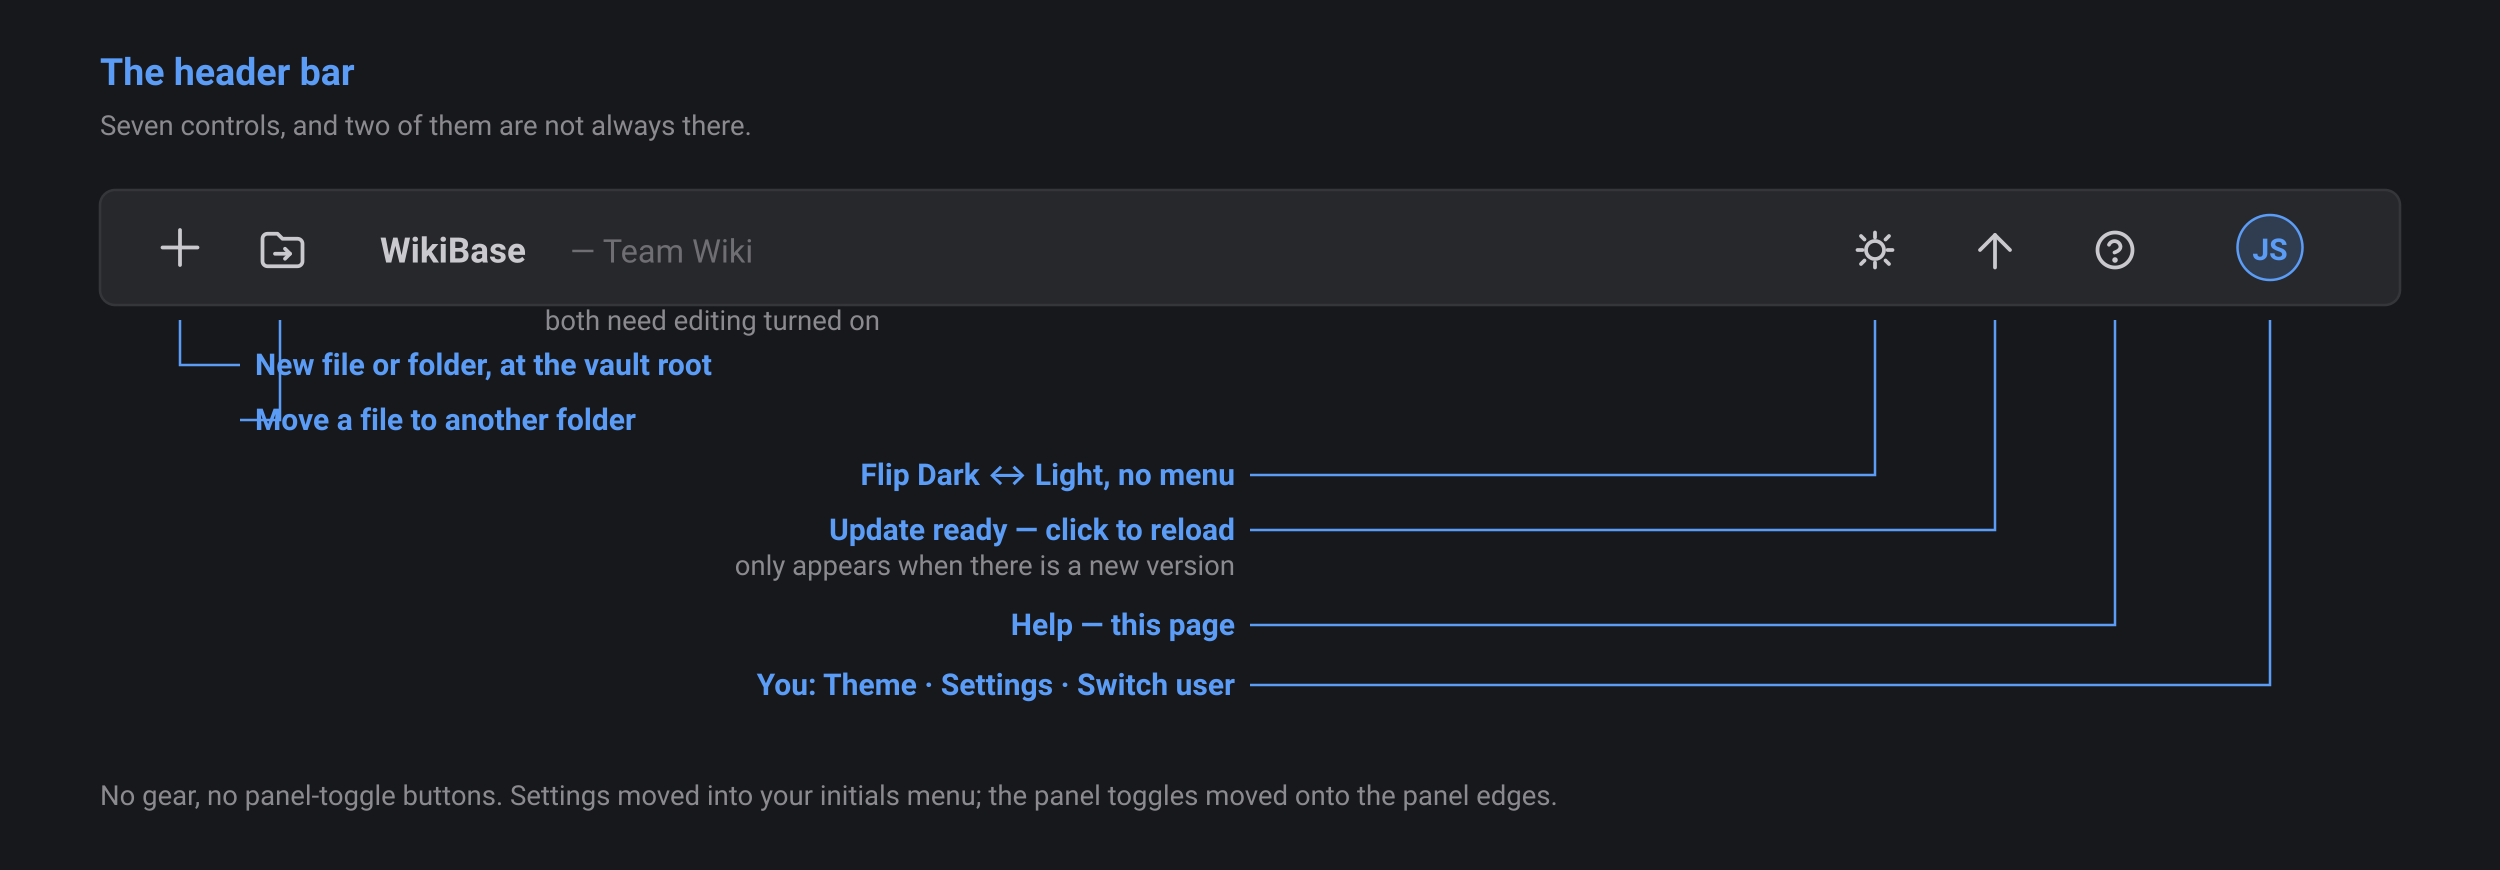
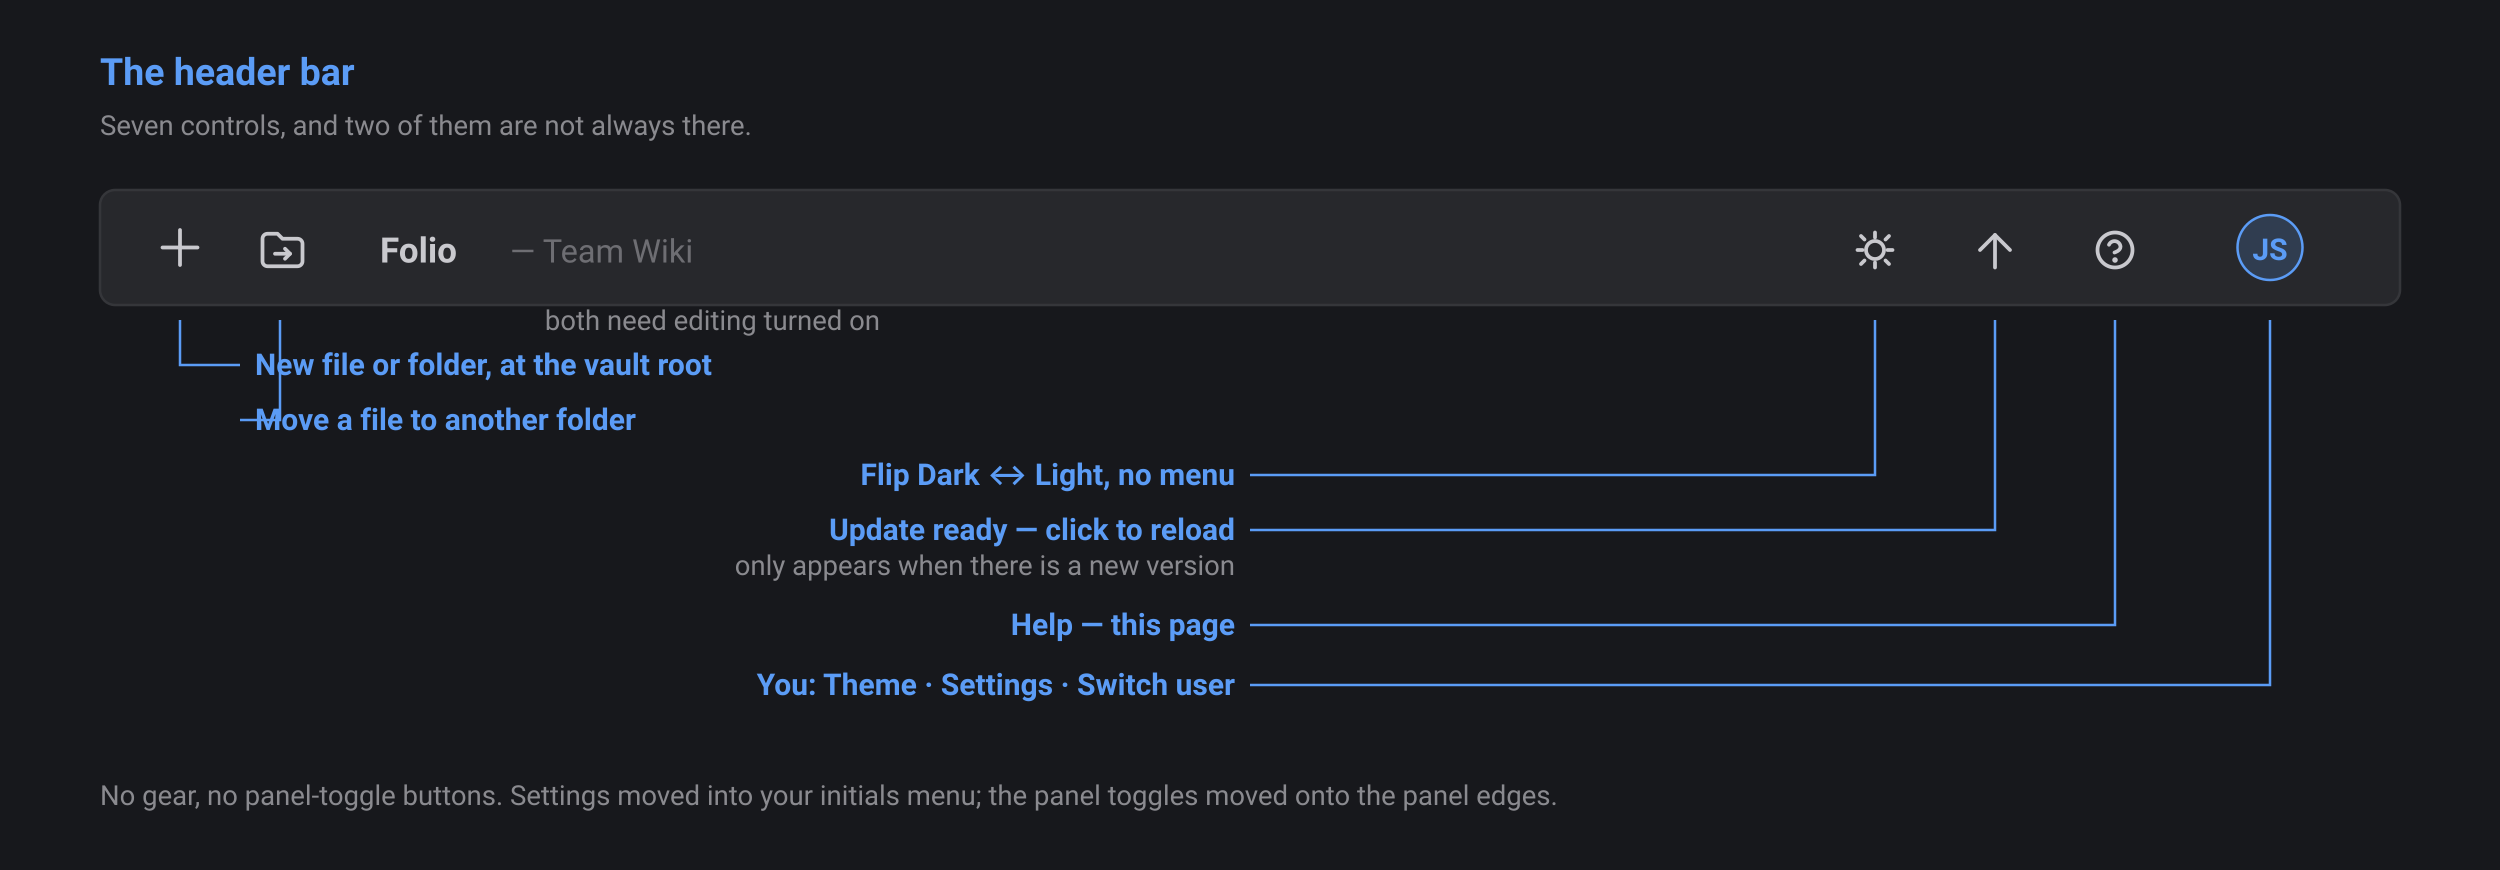
<svg xmlns="http://www.w3.org/2000/svg" viewBox="0 0 1000 348" width="1000" height="348" font-family="-apple-system, Segoe UI, Roboto, sans-serif">
  <defs>
    <style>
      .acc { fill:#5B9CF6; font-size:12px; font-weight:600; }
      .dim { fill:#8A8A8F; font-size:11px; }
      .lead{ stroke:#5B9CF6; stroke-width:1; fill:none; }
      .ico { stroke:#C9C9CE; stroke-width:1.5; fill:none; stroke-linecap:round; stroke-linejoin:round; }
    </style>
  </defs>
  <rect width="1000" height="348" fill="#17181c" />
  <text x="40" y="34" fill="#5B9CF6" font-size="15" font-weight="700">The header bar</text>
  <text x="40" y="54" class="dim" font-size="11.5">Seven controls, and two of them are not always there.</text>
  <rect x="40" y="76" width="920" height="46" rx="6" fill="#27282c" stroke="#35363a" />
  <g class="ico" transform="translate(64,91)">
    <line x1="8" y1="1" x2="8" y2="15" />
    <line x1="1" y1="8" x2="15" y2="8" />
  </g>
  <g class="ico" transform="translate(104,92)">
    <path d="M1 3.5A2 2 0 0 1 3 1.5h4L9 3.5h6a2 2 0 0 1 2 2v7a2 2 0 0 1-2 2H3a2 2 0 0 1-2-2Z" />
    <line x1="6" y1="9.5" x2="12" y2="9.5" />
    <polyline points="10,7.5 12,9.5 10,11.5" />
  </g>
-   <text x="152" y="105" fill="#C9C9CE" font-size="14" font-weight="600">WikiBase</text>
-   <text x="228" y="105" fill="#6E6E73" font-size="13">— Team Wiki</text>
+   <text x="152" y="105" fill="#C9C9CE" font-size="14" font-weight="600">Folio</text>
+   <text x="204" y="105" fill="#6E6E73" font-size="13">— Team Wiki</text>
  <g class="ico" transform="translate(742,92)">
    <circle cx="8" cy="8" r="3.6" />
    <path d="M8 1v2M8 13v2M2.4 2.4l1.4 1.4M12.2 12.2l1.4 1.4M1 8h2M13 8h2M2.4 13.6l1.4-1.4M12.2 3.8l1.4-1.4" />
  </g>
  <g class="ico" transform="translate(790,92)" stroke="#5B9CF6">
    <path d="M8 15V2" />
    <path d="M2 8l6-6 6 6" />
  </g>
  <g class="ico" transform="translate(838,92)">
    <circle cx="8" cy="8" r="7" />
    <path d="M5.6 5.9a2.4 2.4 0 0 1 4.6.8c0 1.6-2.4 2.3-2.4 2.3" />
    <line x1="8" y1="12" x2="8.01" y2="12" stroke-width="2.2" />
  </g>
  <circle cx="908" cy="99" r="13" fill="#5B9CF6" fill-opacity="0.18" stroke="#5B9CF6" />
  <text x="908" y="104" text-anchor="middle" fill="#5B9CF6" font-size="12" font-weight="700">JS</text>
  <g class="lead">
    <path d="M72 128 L72 146 L96 146" />
    <path d="M112 128 L112 168 L96 168" />
    <path d="M750 128 L750 190 L500 190" />
    <path d="M798 128 L798 212 L500 212" />
    <path d="M846 128 L846 250 L500 250" />
    <path d="M908 128 L908 274 L500 274" />
  </g>
  <text x="102" y="150" class="acc">New file or folder, at the vault root</text>
  <text x="102" y="172" class="acc">Move a file to another folder</text>
  <text x="352" y="132" class="dim" font-size="10.5" text-anchor="end">both need editing turned on</text>
  <text x="494" y="194" class="acc" text-anchor="end">Flip Dark ↔ Light, no menu</text>
  <text x="494" y="216" class="acc" text-anchor="end">Update ready — click to reload</text>
  <text x="494" y="230" class="dim" font-size="10.5" text-anchor="end">only appears when there is a new version</text>
  <text x="494" y="254" class="acc" text-anchor="end">Help — this page</text>
  <text x="494" y="278" class="acc" text-anchor="end">You: Theme · Settings · Switch user</text>
  <text x="40" y="322" class="dim" font-size="11">No gear, no panel-toggle buttons. Settings moved into your initials menu; the panel toggles moved onto the panel edges.</text>
</svg>
